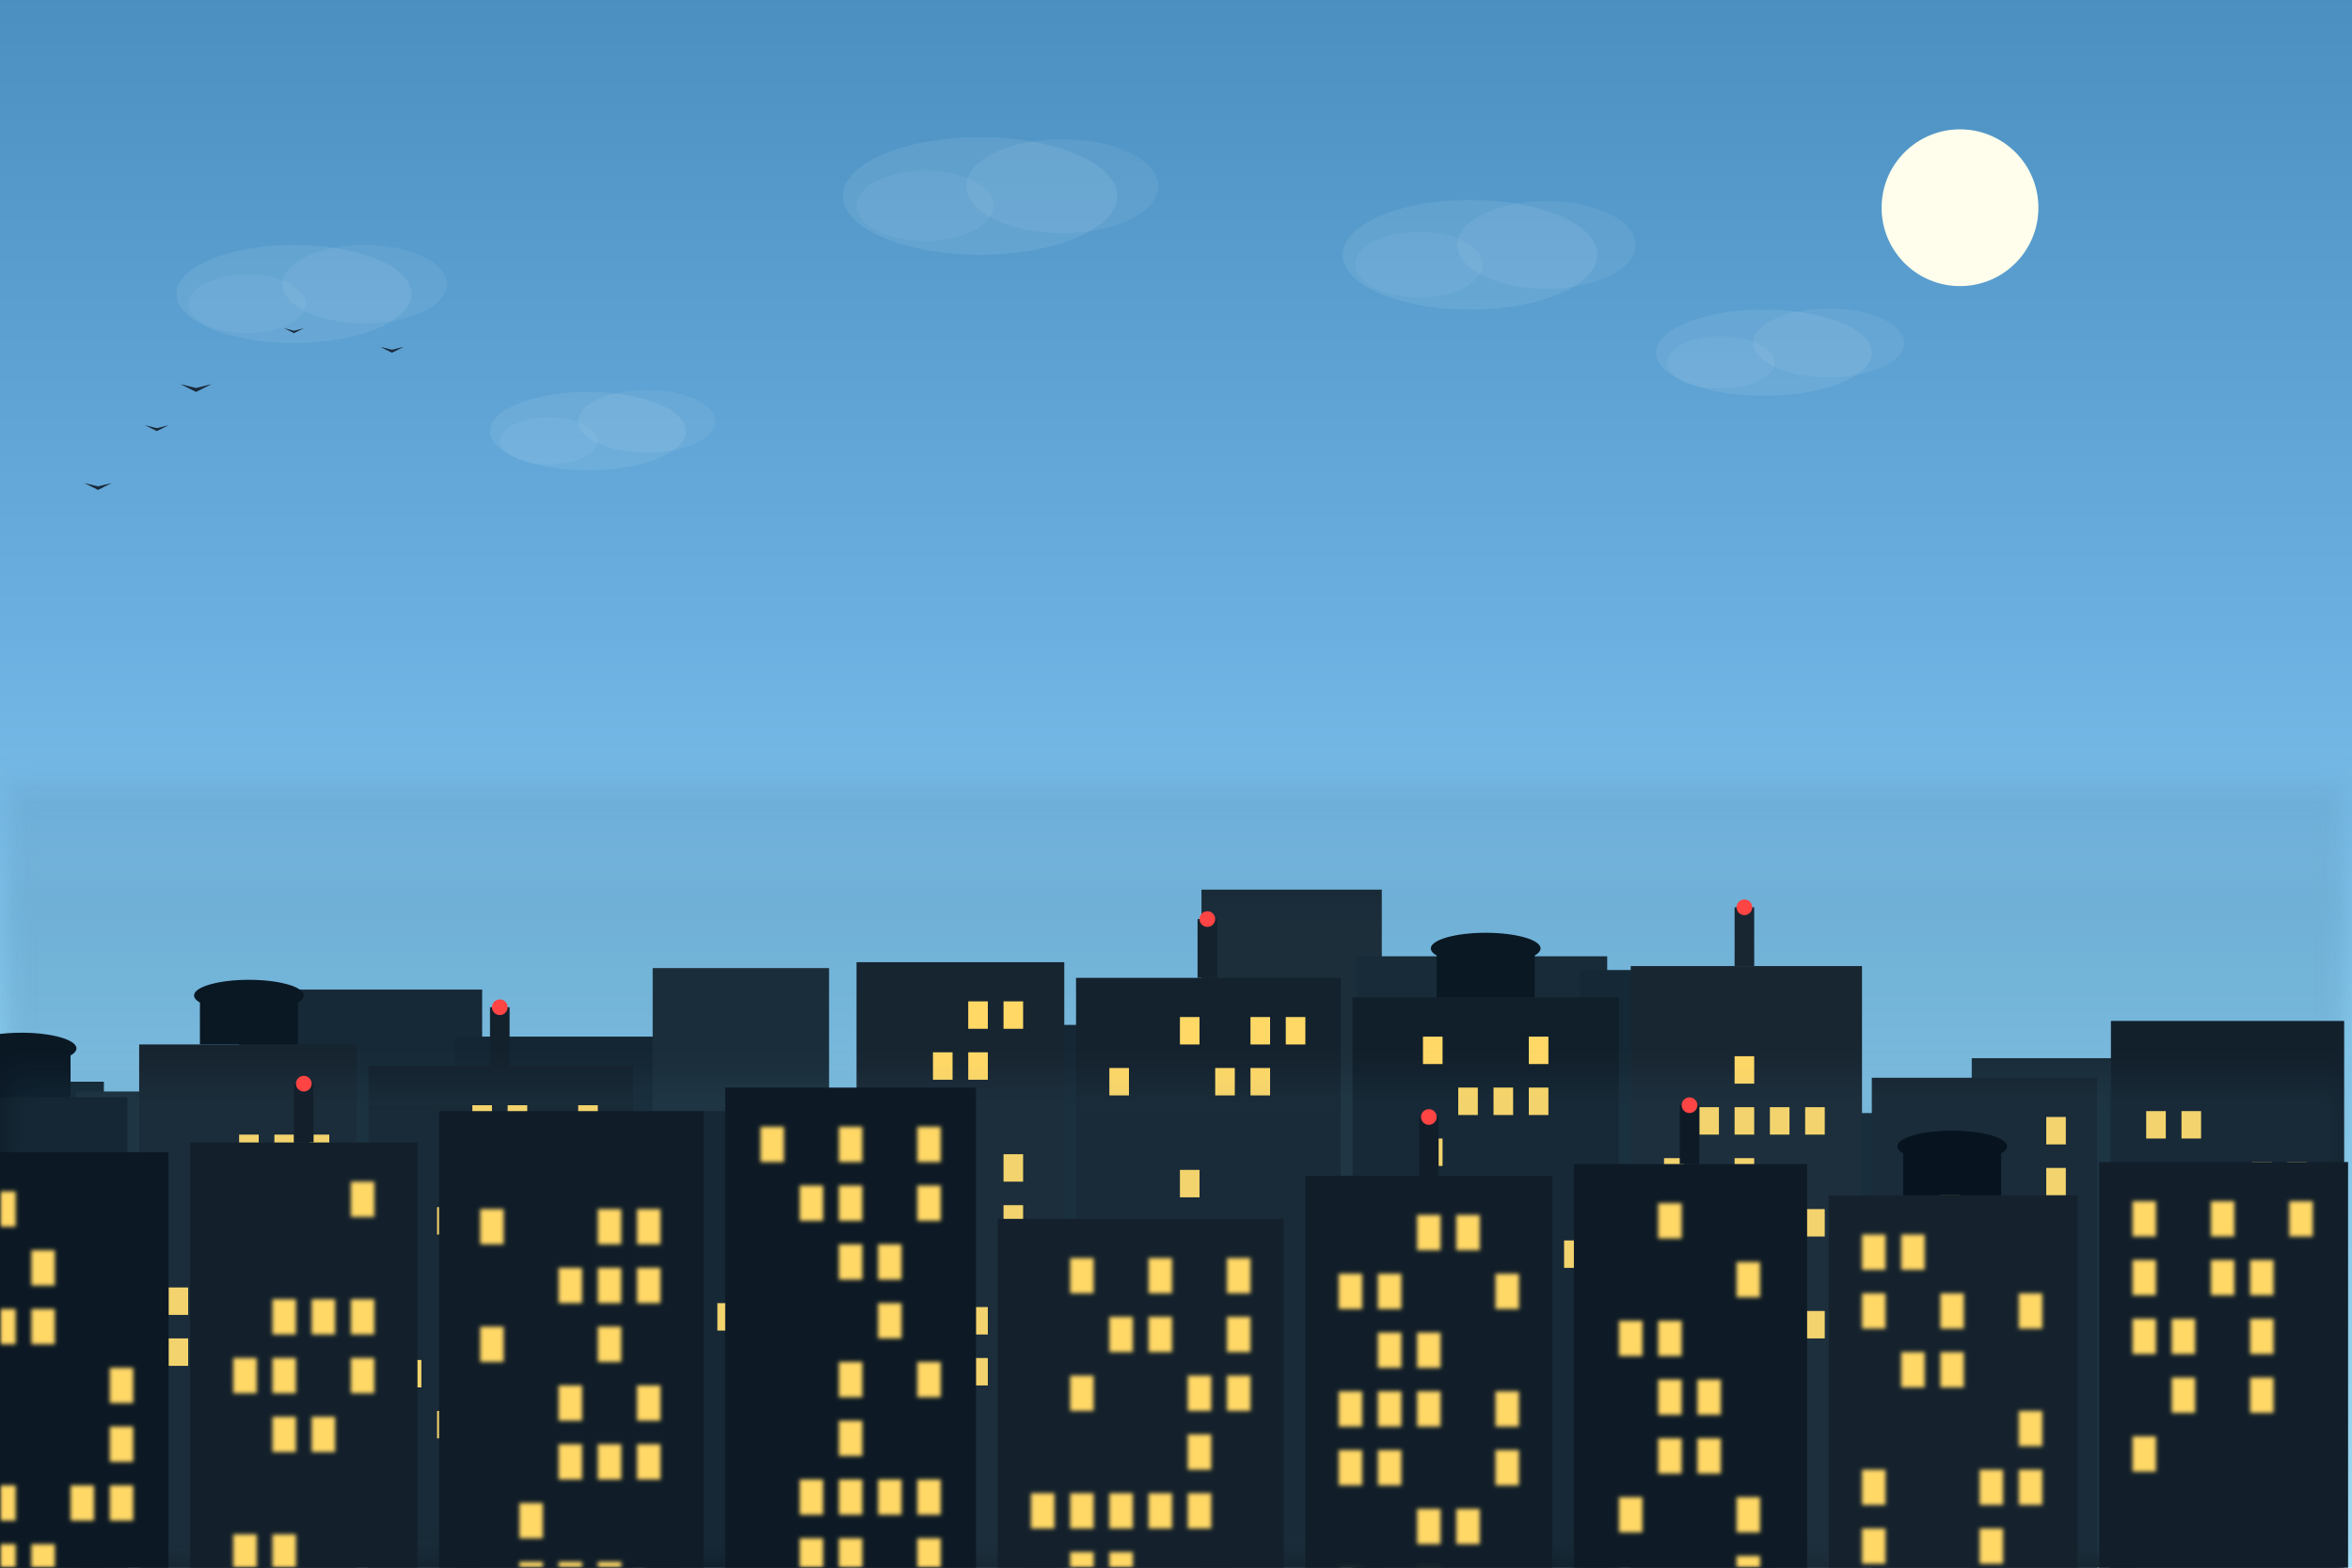
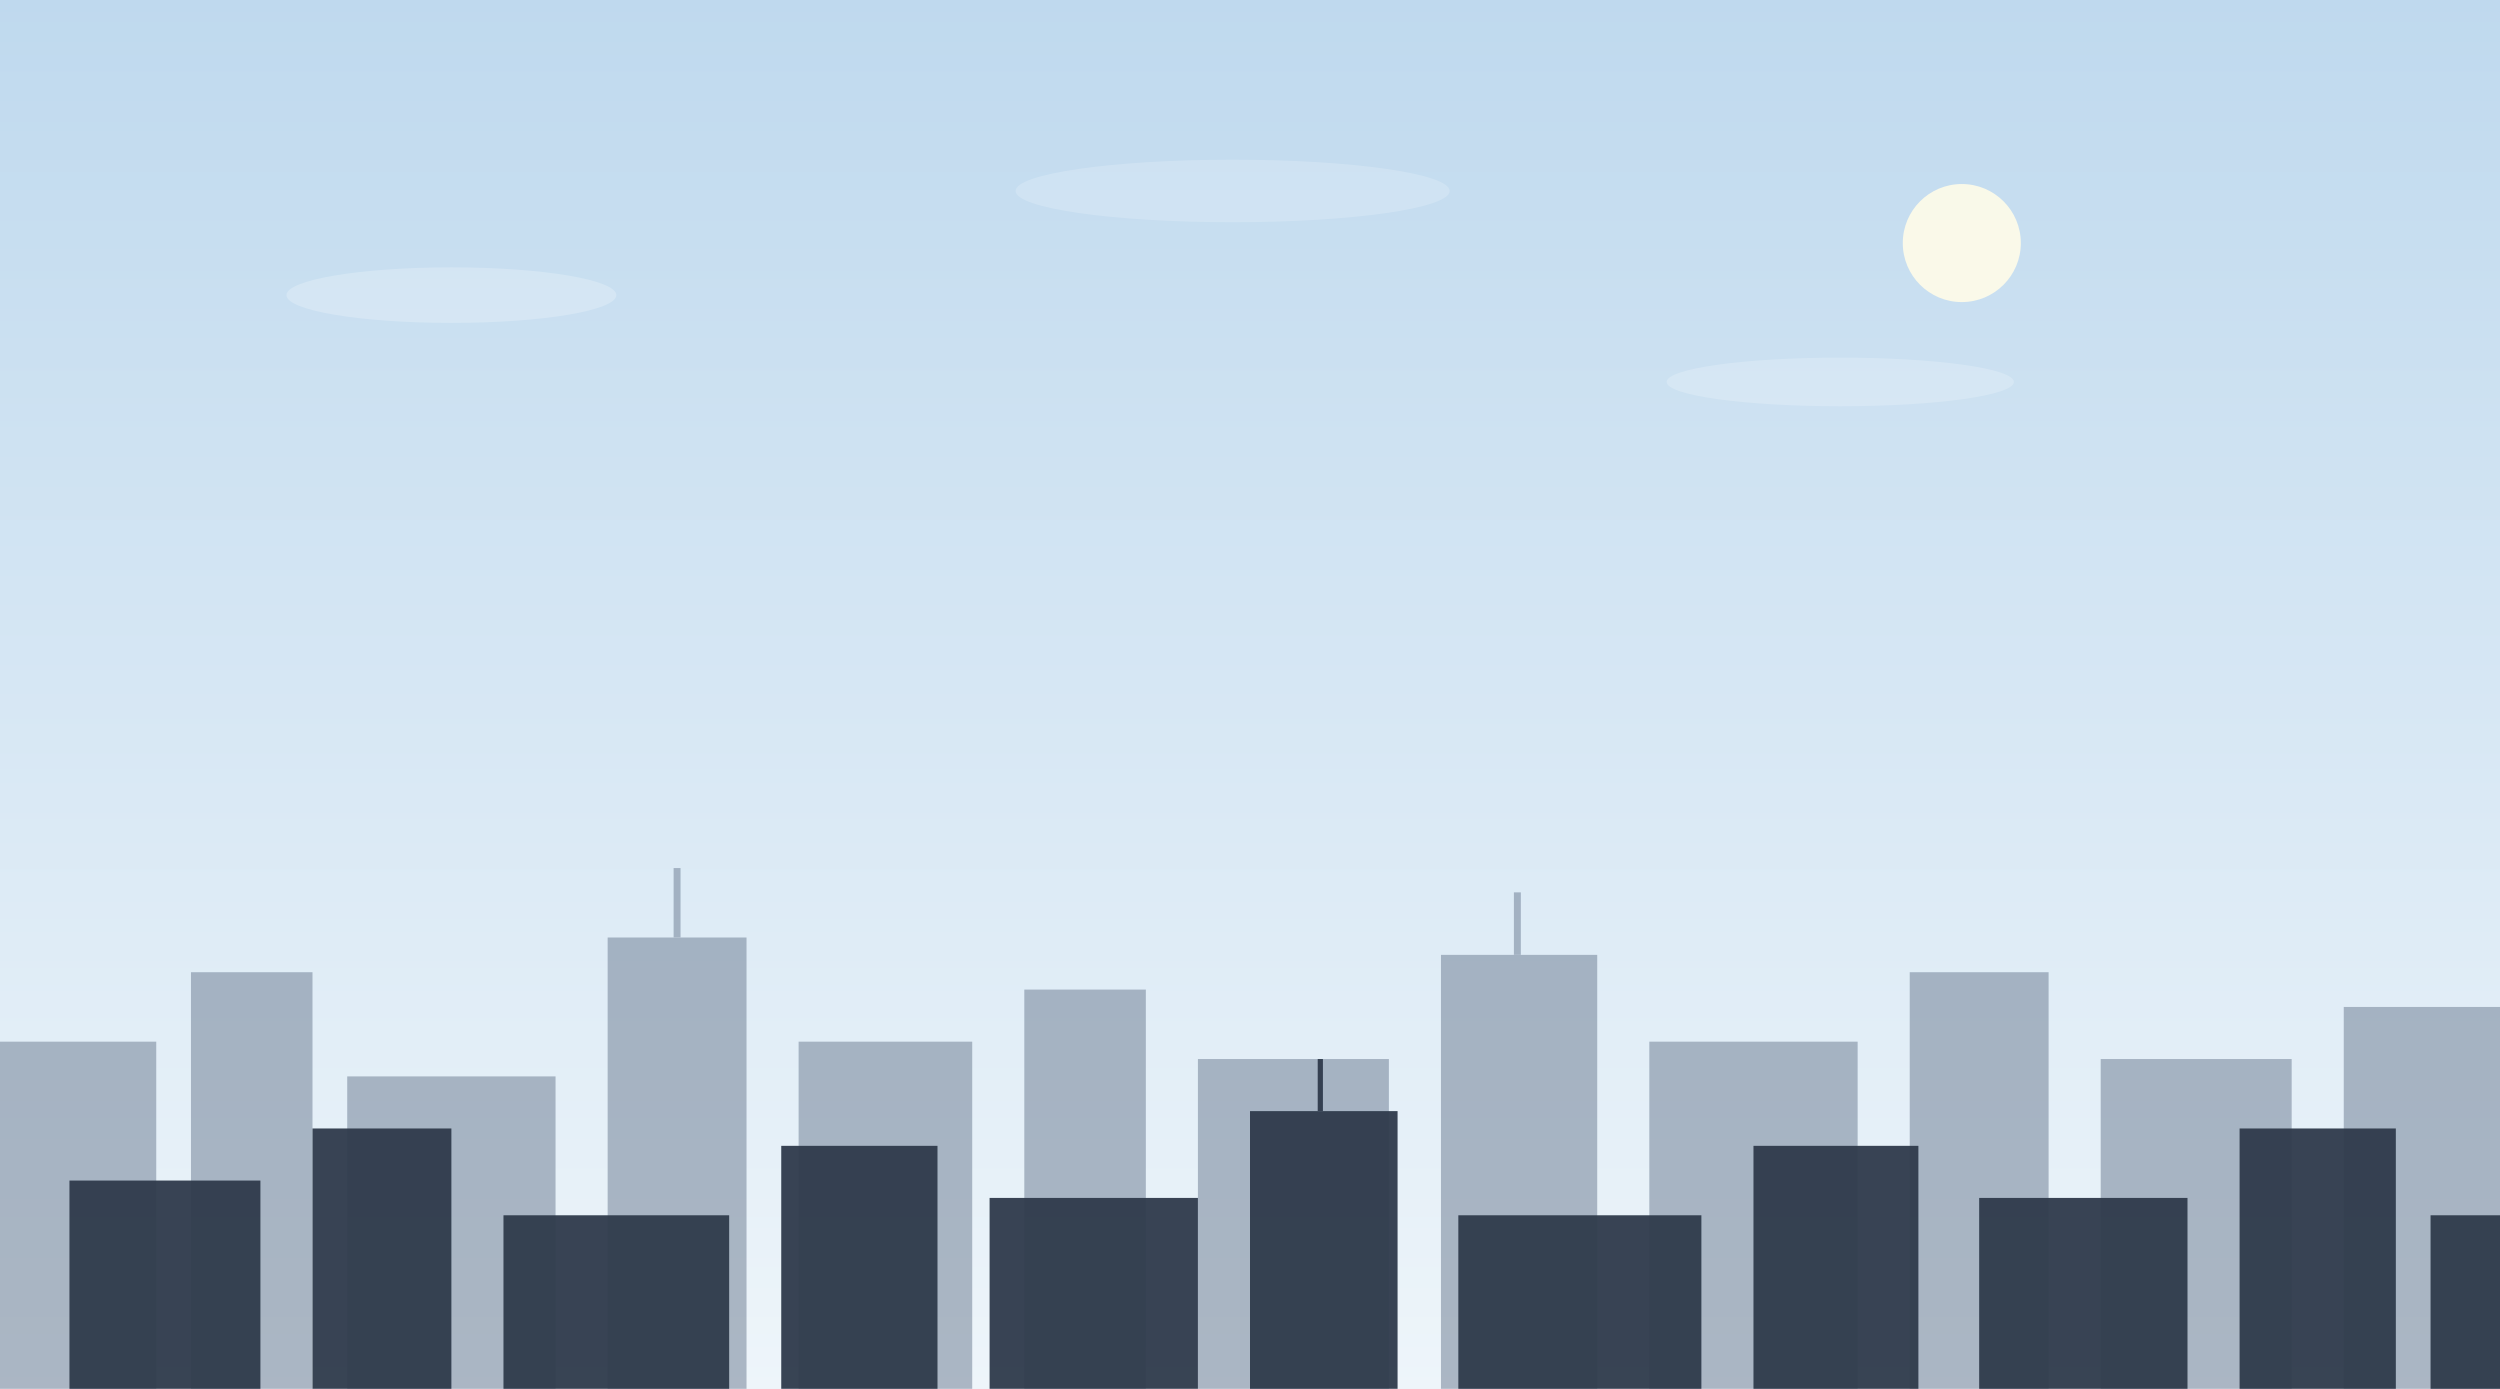
- <svg xmlns="http://www.w3.org/2000/svg" viewBox="0 0 1200 800" preserveAspectRatio="xMidYMid slice">
+ <svg xmlns="http://www.w3.org/2000/svg" viewBox="0 0 1440 800" preserveAspectRatio="xMidYMax slice">
  <defs>
-     <linearGradient id="skyGradient" x1="0%" y1="0%" x2="0%" y2="100%">
-       <stop offset="0%" class="sky-top" style="stop-color:rgb(74, 143, 192)" />
-       <stop offset="40%" class="sky-mid1" style="stop-color:rgb(106, 175, 224)" />
-       <stop offset="70%" class="sky-mid2" style="stop-color:rgb(139, 205, 240)" />
-       <stop offset="100%" class="sky-bottom" style="stop-color:rgb(172, 231, 253)" />
+     <linearGradient id="skyGradient" x1="0" y1="0" x2="0" y2="1">
+       <stop offset="0" stop-color="#bfd9ee" />
+       <stop offset="1" stop-color="#eef5fa" />
    </linearGradient>
-     <linearGradient id="skyGradientMorning" x1="0%" y1="0%" x2="0%" y2="100%">
-       <stop offset="0%" style="stop-color:#ff7e5f" />
-       <stop offset="40%" style="stop-color:#feb47b" />
-       <stop offset="70%" style="stop-color:#ffd89b" />
-       <stop offset="100%" style="stop-color:#ffe5b4" />
+     <linearGradient id="skyGradientMorning" x1="0" y1="0" x2="0" y2="1">
+       <stop offset="0" stop-color="#f6cfa5" />
+       <stop offset="1" stop-color="#fdf0e0" />
    </linearGradient>
-     <linearGradient id="skyGradientEvening" x1="0%" y1="0%" x2="0%" y2="100%">
-       <stop offset="0%" style="stop-color:#614385" />
-       <stop offset="40%" style="stop-color:#516395" />
-       <stop offset="70%" style="stop-color:#7a8bb5" />
-       <stop offset="100%" style="stop-color:#a8b5d5" />
+     <linearGradient id="skyGradientEvening" x1="0" y1="0" x2="0" y2="1">
+       <stop offset="0" stop-color="#b9a3c9" />
+       <stop offset="1" stop-color="#f0d8c5" />
    </linearGradient>
-     <linearGradient id="skyGradientNight" x1="0%" y1="0%" x2="0%" y2="100%">
-       <stop offset="0%" style="stop-color:#0a1628" />
-       <stop offset="40%" style="stop-color:#141e30" />
-       <stop offset="70%" style="stop-color:#1e3048" />
-       <stop offset="100%" style="stop-color:#243b55" />
+     <linearGradient id="skyGradientNight" x1="0" y1="0" x2="0" y2="1">
+       <stop offset="0" stop-color="#0e1726" />
+       <stop offset="1" stop-color="#243450" />
    </linearGradient>
-     <filter id="haze-blur" x="-50%" y="-50%" width="200%" height="200%">
-       <feGaussianBlur in="SourceGraphic" stdDeviation="8" />
-     </filter>
-     <filter id="window-glow" x="-50%" y="-50%" width="200%" height="200%">
-       <feGaussianBlur in="SourceGraphic" stdDeviation="1" />
-     </filter>
-     <style>
-             @keyframes cloud-drift-1 {
-                 0% { transform: translateX(-200px); }
-                 100% { transform: translateX(1400px); }
-             }
- 
-             .cloud {
-                 animation: cloud-drift-1 120s linear infinite;
-                 will-change: transform;
-             }
- 
-             .cloud-1 { animation-delay: 0s; }
-             .cloud-2 { animation-delay: -24s; }
-             .cloud-3 { animation-delay: -48s; }
-             .cloud-4 { animation-delay: -72s; }
-             .cloud-5 { animation-delay: -18s; }
- 
-             @keyframes bird-fly {
-                 0% { transform: translateX(-100px) translateY(0); }
-                 25% { transform: translateX(250px) translateY(-15px); }
-                 50% { transform: translateX(600px) translateY(5px); }
-                 75% { transform: translateX(950px) translateY(-10px); }
-                 100% { transform: translateX(1300px) translateY(0); }
-             }
- 
-             @keyframes bird-fly-alt {
-                 0% { transform: translateX(-150px) translateY(0); }
-                 20% { transform: translateX(150px) translateY(10px); }
-                 40% { transform: translateX(450px) translateY(-8px); }
-                 60% { transform: translateX(750px) translateY(12px); }
-                 80% { transform: translateX(1050px) translateY(-5px); }
-                 100% { transform: translateX(1350px) translateY(0); }
-             }
- 
-             .bird-1, .bird-2, .bird-3, .bird-4, .bird-5 { will-change: transform; }
-             .bird-1 { animation: bird-fly 25s linear infinite; }
-             .bird-2 { animation: bird-fly-alt 30s linear infinite; animation-delay: -5s; }
-             .bird-3 { animation: bird-fly 22s linear infinite; animation-delay: -12s; }
-             .bird-4 { animation: bird-fly-alt 28s linear infinite; animation-delay: -18s; }
-             .bird-5 { animation: bird-fly 32s linear infinite; animation-delay: -8s; }
- 
-             .haze-back { opacity: 0.15; }
-             .haze-mid { opacity: 0.1; }
-             .haze-front { opacity: 0.08; }
- 
-             @keyframes antenna-blink {
-                 0%, 45%, 55%, 100% { opacity: 1; }
-                 50% { opacity: 0.3; }
-             }
- 
-             .antenna-light { animation: antenna-blink 2s ease-in-out infinite; }
- 
-             @keyframes star-twinkle {
-                 0%, 100% { opacity: 0.6; }
-                 50% { opacity: 0.3; }
-             }
- 
-             .stars circle { animation: star-twinkle 8s ease-in-out infinite; }
-         </style>
  </defs>
-   <rect id="sky-bg" x="0" y="0" width="1200" height="800" fill="url(#skyGradient)" />
-   <g class="stars" style="opacity:0">
-     <circle cx="100" cy="50" r="1" fill="#fff" opacity="0.6" />
-     <circle cx="250" cy="80" r="0.8" fill="#fff" opacity="0.5" />
-     <circle cx="400" cy="30" r="1.2" fill="#fff" opacity="0.7" />
-     <circle cx="550" cy="100" r="0.6" fill="#fff" opacity="0.4" />
-     <circle cx="700" cy="45" r="1" fill="#fff" opacity="0.6" />
-     <circle cx="850" cy="70" r="0.9" fill="#fff" opacity="0.5" />
-     <circle cx="1000" cy="35" r="1.1" fill="#fff" opacity="0.6" />
-     <circle cx="1100" cy="90" r="0.7" fill="#fff" opacity="0.4" />
-     <circle cx="150" cy="120" r="0.8" fill="#fff" opacity="0.5" />
-     <circle cx="950" cy="110" r="1" fill="#fff" opacity="0.6" />
+   <rect id="sky-bg" width="1440" height="800" fill="url(#skyGradient)" />
+   <circle id="sun-moon" cx="1130" cy="140" r="34" fill="#fffce8" opacity="0.9" />
+   <g class="stars" opacity="0" fill="#ffffff">
+     <circle cx="120" cy="90" r="1.5" />
+     <circle cx="310" cy="150" r="1.2" />
+     <circle cx="520" cy="70" r="1.6" />
+     <circle cx="700" cy="180" r="1.1" />
+     <circle cx="880" cy="100" r="1.4" />
+     <circle cx="1010" cy="220" r="1.2" />
+     <circle cx="1250" cy="80" r="1.5" />
+     <circle cx="1380" cy="190" r="1.2" />
+     <circle cx="420" cy="240" r="1.3" />
+     <circle cx="1180" cy="300" r="1.1" />
  </g>
-   <circle id="sun-moon" cx="1000" cy="106" r="40" fill="rgb(255, 254, 236)" opacity="0.998" />
-   <rect x="0" y="400" width="1200" height="400" fill="#3a6a8a" opacity="0.15" filter="url(#haze-blur)" class="haze haze-back" />
-   <g class="clouds">
-     <g class="cloud cloud-1">
-       <ellipse cx="150" cy="150" rx="60" ry="25" fill="#fff" opacity="0.08" />
-       <ellipse cx="186" cy="145" rx="42" ry="20" fill="#fff" opacity="0.06" />
-       <ellipse cx="126" cy="155" rx="30" ry="15" fill="#fff" opacity="0.05" />
-     </g>
-     <g class="cloud cloud-2">
-       <ellipse cx="500" cy="100" rx="70" ry="30" fill="#fff" opacity="0.08" />
-       <ellipse cx="542" cy="95" rx="49" ry="24" fill="#fff" opacity="0.06" />
-       <ellipse cx="472" cy="105" rx="35" ry="18" fill="#fff" opacity="0.05" />
-     </g>
-     <g class="cloud cloud-3">
-       <ellipse cx="900" cy="180" rx="55" ry="22" fill="#fff" opacity="0.08" />
-       <ellipse cx="933" cy="175" rx="38.5" ry="17.6" fill="#fff" opacity="0.06" />
-       <ellipse cx="878" cy="185" rx="27.5" ry="13.2" fill="#fff" opacity="0.05" />
-     </g>
-     <g class="cloud cloud-4">
-       <ellipse cx="300" cy="220" rx="50" ry="20" fill="#fff" opacity="0.08" />
-       <ellipse cx="330" cy="215" rx="35" ry="16" fill="#fff" opacity="0.06" />
-       <ellipse cx="280" cy="225" rx="25" ry="12" fill="#fff" opacity="0.05" />
-     </g>
-     <g class="cloud cloud-5">
-       <ellipse cx="750" cy="130" rx="65" ry="28" fill="#fff" opacity="0.08" />
-       <ellipse cx="789" cy="125" rx="45.5" ry="22.4" fill="#fff" opacity="0.06" />
-       <ellipse cx="724" cy="135" rx="32.5" ry="16.8" fill="#fff" opacity="0.05" />
-     </g>
+   <g class="clouds" fill="#ffffff">
+     <ellipse cx="260" cy="170" rx="95" ry="16" opacity="0.22" />
+     <ellipse cx="710" cy="110" rx="125" ry="18" opacity="0.18" />
+     <ellipse cx="1060" cy="220" rx="100" ry="14" opacity="0.2" />
  </g>
-   <g class="birds">
-     <g class="bird bird-1">
-       <path d="M0,0 L-8,-4 L0,-2 L8,-4 Z" fill="#1a2a3a" transform="translate(100, 200)" />
-     </g>
-     <g class="bird bird-2">
-       <path d="M0,0 L-6,-3 L0,-1.5 L6,-3 Z" fill="#1a2a3a" transform="translate(200, 180)" />
-     </g>
-     <g class="bird bird-3">
-       <path d="M0,0 L-7,-3.5 L0,-1.8 L7,-3.5 Z" fill="#1a2a3a" transform="translate(50, 250)" />
-     </g>
-     <g class="bird bird-4">
-       <path d="M0,0 L-5,-2.5 L0,-1.2 L5,-2.5 Z" fill="#1a2a3a" transform="translate(150, 170)" />
-     </g>
-     <g class="bird bird-5">
-       <path d="M0,0 L-6,-3 L0,-1.5 L6,-3 Z" fill="#1a2a3a" transform="translate(80, 220)" />
-     </g>
+   <g fill="#67788e" opacity="0.5">
+     <rect x="0" y="600" width="90" height="200" />
+     <rect x="110" y="560" width="70" height="240" />
+     <rect x="200" y="620" width="120" height="180" />
+     <rect x="350" y="540" width="80" height="260" />
+     <rect x="388" y="500" width="4" height="40" />
+     <rect x="460" y="600" width="100" height="200" />
+     <rect x="590" y="570" width="70" height="230" />
+     <rect x="690" y="610" width="110" height="190" />
+     <rect x="830" y="550" width="90" height="250" />
+     <rect x="872" y="514" width="4" height="36" />
+     <rect x="950" y="600" width="120" height="200" />
+     <rect x="1100" y="560" width="80" height="240" />
+     <rect x="1210" y="610" width="110" height="190" />
+     <rect x="1350" y="580" width="90" height="220" />
  </g>
-   <g class="buildings-back">
-     <rect x="-47" y="552" width="100" height="298" fill="rgb(13, 26, 37)" />
-     <rect x="39" y="557" width="96" height="293" fill="rgb(20, 33, 44)" />
-     <rect x="122" y="505" width="124" height="345" fill="rgb(17, 30, 41)" />
-     <rect x="232" y="529" width="115" height="321" fill="rgb(14, 27, 38)" />
-     <rect x="333" y="494" width="90" height="356" fill="rgb(21, 34, 45)" />
-     <rect x="410" y="557" width="127" height="293" fill="rgb(18, 31, 42)" />
-     <rect x="523" y="523" width="104" height="327" fill="rgb(15, 28, 39)" />
-     <rect x="613" y="454" width="92" height="396" fill="rgb(22, 35, 46)" />
-     <rect x="692" y="488" width="128" height="362" fill="rgb(19, 32, 43)" />
-     <rect x="806" y="495" width="100" height="355" fill="rgb(16, 29, 40)" />
-     <rect x="892" y="568" width="127" height="282" fill="rgb(13, 26, 37)" />
-     <rect x="1006" y="540" width="84" height="310" fill="rgb(20, 33, 44)" />
-     <rect x="1076" y="557" width="117" height="293" fill="rgb(17, 30, 41)" />
-   </g>
-   <rect x="0" y="450" width="1200" height="350" fill="#4a8aaa" opacity="0.1" filter="url(#haze-blur)" class="haze haze-mid" />
-   <g class="buildings-middle">
-     <g>
-       <rect x="-44" y="560" width="109" height="290" fill="rgb(15, 29, 41)" />
-       <rect x="-14" y="535" width="50" height="25" fill="rgb(10, 24, 36)" />
-       <ellipse cx="11" cy="535" rx="28" ry="8" fill="rgb(10, 24, 36)" />
-       <rect x="15" y="606" width="10" height="14" fill="#ffd866" class="window-lit" />
-       <rect x="-3" y="606" width="10" height="14" fill="#ffd866" class="window-lit" />
-       <rect x="-3" y="632" width="10" height="14" fill="#ffd866" class="window-lit" />
-       <rect x="15" y="684" width="10" height="14" fill="#ffd866" class="window-lit" />
-       <rect x="-21" y="632" width="10" height="14" fill="#ffd866" class="window-lit" />
-       <rect x="-3" y="658" width="10" height="14" fill="#ffd866" class="window-lit" />
-       <rect x="-3" y="762" width="10" height="14" fill="#ffd866" class="window-lit" />
-     </g>
-     <g>
-       <rect x="71" y="533" width="111" height="317" fill="rgb(22, 36, 48)" />
-       <rect x="102" y="508" width="50" height="25" fill="rgb(10, 24, 36)" />
-       <ellipse cx="127" cy="508" rx="28" ry="8" fill="rgb(10, 24, 36)" />
-       <rect x="104" y="605" width="10" height="14" fill="#ffd866" class="window-lit" />
-       <rect x="86" y="683" width="10" height="14" fill="#ffd866" class="window-lit" />
-       <rect x="158" y="579" width="10" height="14" fill="#ffd866" class="window-lit" />
-       <rect x="122" y="579" width="10" height="14" fill="#ffd866" class="window-lit" />
-       <rect x="158" y="631" width="10" height="14" fill="#ffd866" class="window-lit" />
-       <rect x="140" y="579" width="10" height="14" fill="#ffd866" class="window-lit" />
-       <rect x="140" y="631" width="10" height="14" fill="#ffd866" class="window-lit" />
-       <rect x="86" y="657" width="10" height="14" fill="#ffd866" class="window-lit" />
-       <rect x="104" y="709" width="10" height="14" fill="#ffd866" class="window-lit" />
-     </g>
-     <g>
-       <rect x="188" y="544" width="135" height="306" fill="rgb(19, 33, 45)" />
-       <rect x="250" y="514" width="10" height="30" fill="rgb(19, 33, 45)" />
-       <circle cx="255" cy="514" r="4" fill="#ff4444" class="antenna-light" />
-       <rect x="223" y="616" width="10" height="14" fill="#ffd866" class="window-lit" />
-       <rect x="295" y="616" width="10" height="14" fill="#ffd866" class="window-lit" />
-       <rect x="295" y="564" width="10" height="14" fill="#ffd866" class="window-lit" />
-       <rect x="277" y="616" width="10" height="14" fill="#ffd866" class="window-lit" />
-       <rect x="223" y="720" width="10" height="14" fill="#ffd866" class="window-lit" />
-       <rect x="259" y="564" width="10" height="14" fill="#ffd866" class="window-lit" />
-       <rect x="241" y="564" width="10" height="14" fill="#ffd866" class="window-lit" />
-       <rect x="295" y="668" width="10" height="14" fill="#ffd866" class="window-lit" />
-       <rect x="277" y="746" width="10" height="14" fill="#ffd866" class="window-lit" />
-       <rect x="241" y="668" width="10" height="14" fill="#ffd866" class="window-lit" />
-       <rect x="259" y="746" width="10" height="14" fill="#ffd866" class="window-lit" />
-       <rect x="205" y="694" width="10" height="14" fill="#ffd866" class="window-lit" />
-       <rect x="241" y="616" width="10" height="14" fill="#ffd866" class="window-lit" />
-       <rect x="295" y="720" width="10" height="14" fill="#ffd866" class="window-lit" />
-     </g>
-     <g>
-       <rect x="329" y="567" width="102" height="283" fill="rgb(16, 30, 42)" />
-       <rect x="348" y="743" width="10" height="14" fill="#ffd866" class="window-lit" />
-       <rect x="384" y="613" width="10" height="14" fill="#ffd866" class="window-lit" />
-       <rect x="348" y="691" width="10" height="14" fill="#ffd866" class="window-lit" />
-       <rect x="348" y="613" width="10" height="14" fill="#ffd866" class="window-lit" />
-       <rect x="384" y="639" width="10" height="14" fill="#ffd866" class="window-lit" />
-       <rect x="366" y="665" width="10" height="14" fill="#ffd866" class="window-lit" />
-       <rect x="384" y="717" width="10" height="14" fill="#ffd866" class="window-lit" />
-       <rect x="348" y="587" width="10" height="14" fill="#ffd866" class="window-lit" />
-     </g>
-     <g>
-       <rect x="437" y="491" width="106" height="359" fill="rgb(23, 37, 49)" />
-       <rect x="512" y="615" width="10" height="14" fill="#ffd866" class="window-lit" />
-       <rect x="494" y="511" width="10" height="14" fill="#ffd866" class="window-lit" />
-       <rect x="512" y="589" width="10" height="14" fill="#ffd866" class="window-lit" />
-       <rect x="476" y="615" width="10" height="14" fill="#ffd866" class="window-lit" />
-       <rect x="458" y="693" width="10" height="14" fill="#ffd866" class="window-lit" />
-       <rect x="512" y="511" width="10" height="14" fill="#ffd866" class="window-lit" />
-       <rect x="494" y="693" width="10" height="14" fill="#ffd866" class="window-lit" />
-       <rect x="476" y="537" width="10" height="14" fill="#ffd866" class="window-lit" />
-       <rect x="512" y="667" width="10" height="14" fill="#ffd866" class="window-lit" />
-       <rect x="494" y="667" width="10" height="14" fill="#ffd866" class="window-lit" />
-       <rect x="458" y="563" width="10" height="14" fill="#ffd866" class="window-lit" />
-       <rect x="494" y="537" width="10" height="14" fill="#ffd866" class="window-lit" />
-       <rect x="476" y="667" width="10" height="14" fill="#ffd866" class="window-lit" />
-     </g>
-     <g>
-       <rect x="549" y="499" width="135" height="351" fill="rgb(20, 34, 46)" />
-       <rect x="611" y="469" width="10" height="30" fill="rgb(20, 34, 46)" />
-       <circle cx="616" cy="469" r="4" fill="#ff4444" class="antenna-light" />
-       <rect x="566" y="545" width="10" height="14" fill="#ffd866" class="window-lit" />
-       <rect x="638" y="649" width="10" height="14" fill="#ffd866" class="window-lit" />
-       <rect x="656" y="519" width="10" height="14" fill="#ffd866" class="window-lit" />
-       <rect x="620" y="545" width="10" height="14" fill="#ffd866" class="window-lit" />
-       <rect x="602" y="649" width="10" height="14" fill="#ffd866" class="window-lit" />
-       <rect x="602" y="597" width="10" height="14" fill="#ffd866" class="window-lit" />
-       <rect x="638" y="545" width="10" height="14" fill="#ffd866" class="window-lit" />
-       <rect x="566" y="649" width="10" height="14" fill="#ffd866" class="window-lit" />
-       <rect x="638" y="519" width="10" height="14" fill="#ffd866" class="window-lit" />
-       <rect x="602" y="519" width="10" height="14" fill="#ffd866" class="window-lit" />
-       <rect x="620" y="675" width="10" height="14" fill="#ffd866" class="window-lit" />
-       <rect x="584" y="623" width="10" height="14" fill="#ffd866" class="window-lit" />
-     </g>
-     <g>
-       <rect x="690" y="509" width="136" height="341" fill="rgb(17, 31, 43)" />
-       <rect x="733" y="484" width="50" height="25" fill="rgb(10, 24, 36)" />
-       <ellipse cx="758" cy="484" rx="28" ry="8" fill="rgb(10, 24, 36)" />
-       <rect x="726" y="633" width="10" height="14" fill="#ffd866" class="window-lit" />
-       <rect x="780" y="529" width="10" height="14" fill="#ffd866" class="window-lit" />
-       <rect x="780" y="607" width="10" height="14" fill="#ffd866" class="window-lit" />
-       <rect x="762" y="659" width="10" height="14" fill="#ffd866" class="window-lit" />
-       <rect x="708" y="711" width="10" height="14" fill="#ffd866" class="window-lit" />
-       <rect x="780" y="555" width="10" height="14" fill="#ffd866" class="window-lit" />
-       <rect x="780" y="685" width="10" height="14" fill="#ffd866" class="window-lit" />
-       <rect x="726" y="685" width="10" height="14" fill="#ffd866" class="window-lit" />
-       <rect x="744" y="555" width="10" height="14" fill="#ffd866" class="window-lit" />
-       <rect x="798" y="633" width="10" height="14" fill="#ffd866" class="window-lit" />
-       <rect x="726" y="711" width="10" height="14" fill="#ffd866" class="window-lit" />
-       <rect x="762" y="633" width="10" height="14" fill="#ffd866" class="window-lit" />
-       <rect x="762" y="555" width="10" height="14" fill="#ffd866" class="window-lit" />
-       <rect x="726" y="529" width="10" height="14" fill="#ffd866" class="window-lit" />
-       <rect x="726" y="581" width="10" height="14" fill="#ffd866" class="window-lit" />
-     </g>
-     <g>
-       <rect x="832" y="493" width="118" height="357" fill="rgb(24, 38, 50)" />
-       <rect x="885" y="463" width="10" height="30" fill="rgb(24, 38, 50)" />
-       <circle cx="890" cy="463" r="4" fill="#ff4444" class="antenna-light" />
-       <rect x="921" y="669" width="10" height="14" fill="#ffd866" class="window-lit" />
-       <rect x="849" y="591" width="10" height="14" fill="#ffd866" class="window-lit" />
-       <rect x="849" y="695" width="10" height="14" fill="#ffd866" class="window-lit" />
-       <rect x="867" y="565" width="10" height="14" fill="#ffd866" class="window-lit" />
-       <rect x="921" y="617" width="10" height="14" fill="#ffd866" class="window-lit" />
-       <rect x="903" y="565" width="10" height="14" fill="#ffd866" class="window-lit" />
-       <rect x="885" y="591" width="10" height="14" fill="#ffd866" class="window-lit" />
-       <rect x="921" y="565" width="10" height="14" fill="#ffd866" class="window-lit" />
-       <rect x="885" y="539" width="10" height="14" fill="#ffd866" class="window-lit" />
-       <rect x="885" y="695" width="10" height="14" fill="#ffd866" class="window-lit" />
-       <rect x="885" y="565" width="10" height="14" fill="#ffd866" class="window-lit" />
-     </g>
-     <g>
-       <rect x="955" y="550" width="115" height="300" fill="rgb(21, 35, 47)" />
-       <rect x="972" y="648" width="10" height="14" fill="#ffd866" class="window-lit" />
-       <rect x="1008" y="700" width="10" height="14" fill="#ffd866" class="window-lit" />
-       <rect x="990" y="726" width="10" height="14" fill="#ffd866" class="window-lit" />
-       <rect x="1026" y="622" width="10" height="14" fill="#ffd866" class="window-lit" />
-       <rect x="990" y="596" width="10" height="14" fill="#ffd866" class="window-lit" />
-       <rect x="1044" y="570" width="10" height="14" fill="#ffd866" class="window-lit" />
-       <rect x="1026" y="674" width="10" height="14" fill="#ffd866" class="window-lit" />
-       <rect x="1044" y="596" width="10" height="14" fill="#ffd866" class="window-lit" />
-       <rect x="990" y="674" width="10" height="14" fill="#ffd866" class="window-lit" />
-     </g>
-     <g>
-       <rect x="1077" y="521" width="119" height="329" fill="rgb(18, 32, 44)" />
-       <rect x="1113" y="723" width="10" height="14" fill="#ffd866" class="window-lit" />
-       <rect x="1131" y="671" width="10" height="14" fill="#ffd866" class="window-lit" />
-       <rect x="1149" y="593" width="10" height="14" fill="#ffd866" class="window-lit" />
-       <rect x="1167" y="593" width="10" height="14" fill="#ffd866" class="window-lit" />
-       <rect x="1113" y="697" width="10" height="14" fill="#ffd866" class="window-lit" />
-       <rect x="1095" y="567" width="10" height="14" fill="#ffd866" class="window-lit" />
-       <rect x="1131" y="697" width="10" height="14" fill="#ffd866" class="window-lit" />
-       <rect x="1167" y="723" width="10" height="14" fill="#ffd866" class="window-lit" />
-       <rect x="1113" y="567" width="10" height="14" fill="#ffd866" class="window-lit" />
-     </g>
-   </g>
-   <rect x="0" y="550" width="1200" height="250" fill="#5a9aba" opacity="0.08" filter="url(#haze-blur)" class="haze haze-front" />
-   <g class="buildings-front">
-     <g>
-       <rect x="-42" y="588" width="128" height="262" fill="rgb(12, 25, 36)" />
-       <rect x="-4" y="608" width="12" height="18" fill="#ffd866" class="window-lit" filter="url(#window-glow)" />
-       <rect x="-24" y="608" width="12" height="18" fill="#ffd866" class="window-lit" filter="url(#window-glow)" />
-       <rect x="-4" y="758" width="12" height="18" fill="#ffd866" class="window-lit" filter="url(#window-glow)" />
-       <rect x="-24" y="668" width="12" height="18" fill="#ffd866" class="window-lit" filter="url(#window-glow)" />
-       <rect x="16" y="788" width="12" height="18" fill="#ffd866" class="window-lit" filter="url(#window-glow)" />
-       <rect x="16" y="668" width="12" height="18" fill="#ffd866" class="window-lit" filter="url(#window-glow)" />
-       <rect x="56" y="758" width="12" height="18" fill="#ffd866" class="window-lit" filter="url(#window-glow)" />
-       <rect x="56" y="728" width="12" height="18" fill="#ffd866" class="window-lit" filter="url(#window-glow)" />
-       <rect x="-24" y="698" width="12" height="18" fill="#ffd866" class="window-lit" filter="url(#window-glow)" />
-       <rect x="56" y="698" width="12" height="18" fill="#ffd866" class="window-lit" filter="url(#window-glow)" />
-       <rect x="-24" y="788" width="12" height="18" fill="#ffd866" class="window-lit" filter="url(#window-glow)" />
-       <rect x="-4" y="788" width="12" height="18" fill="#ffd866" class="window-lit" filter="url(#window-glow)" />
-       <rect x="16" y="638" width="12" height="18" fill="#ffd866" class="window-lit" filter="url(#window-glow)" />
-       <rect x="36" y="758" width="12" height="18" fill="#ffd866" class="window-lit" filter="url(#window-glow)" />
-       <rect x="-4" y="668" width="12" height="18" fill="#ffd866" class="window-lit" filter="url(#window-glow)" />
-     </g>
-     <g>
-       <rect x="97" y="583" width="116" height="267" fill="rgb(19, 32, 43)" />
-       <rect x="150" y="553" width="10" height="30" fill="rgb(19, 32, 43)" />
-       <circle cx="155" cy="553" r="4" fill="#ff4444" class="antenna-light" />
-       <rect x="119" y="783" width="12" height="18" fill="#ffd866" class="window-lit" filter="url(#window-glow)" />
-       <rect x="139" y="783" width="12" height="18" fill="#ffd866" class="window-lit" filter="url(#window-glow)" />
-       <rect x="119" y="693" width="12" height="18" fill="#ffd866" class="window-lit" filter="url(#window-glow)" />
-       <rect x="139" y="663" width="12" height="18" fill="#ffd866" class="window-lit" filter="url(#window-glow)" />
-       <rect x="159" y="723" width="12" height="18" fill="#ffd866" class="window-lit" filter="url(#window-glow)" />
-       <rect x="179" y="603" width="12" height="18" fill="#ffd866" class="window-lit" filter="url(#window-glow)" />
-       <rect x="179" y="693" width="12" height="18" fill="#ffd866" class="window-lit" filter="url(#window-glow)" />
-       <rect x="179" y="663" width="12" height="18" fill="#ffd866" class="window-lit" filter="url(#window-glow)" />
-       <rect x="139" y="693" width="12" height="18" fill="#ffd866" class="window-lit" filter="url(#window-glow)" />
-       <rect x="159" y="663" width="12" height="18" fill="#ffd866" class="window-lit" filter="url(#window-glow)" />
-       <rect x="139" y="723" width="12" height="18" fill="#ffd866" class="window-lit" filter="url(#window-glow)" />
-     </g>
-     <g>
-       <rect x="224" y="567" width="135" height="283" fill="rgb(16, 29, 40)" />
-       <rect x="305" y="677" width="12" height="18" fill="#ffd866" class="window-lit" filter="url(#window-glow)" />
-       <rect x="325" y="737" width="12" height="18" fill="#ffd866" class="window-lit" filter="url(#window-glow)" />
-       <rect x="285" y="707" width="12" height="18" fill="#ffd866" class="window-lit" filter="url(#window-glow)" />
-       <rect x="325" y="617" width="12" height="18" fill="#ffd866" class="window-lit" filter="url(#window-glow)" />
-       <rect x="285" y="647" width="12" height="18" fill="#ffd866" class="window-lit" filter="url(#window-glow)" />
-       <rect x="305" y="647" width="12" height="18" fill="#ffd866" class="window-lit" filter="url(#window-glow)" />
-       <rect x="325" y="647" width="12" height="18" fill="#ffd866" class="window-lit" filter="url(#window-glow)" />
-       <rect x="245" y="677" width="12" height="18" fill="#ffd866" class="window-lit" filter="url(#window-glow)" />
-       <rect x="305" y="797" width="12" height="18" fill="#ffd866" class="window-lit" filter="url(#window-glow)" />
-       <rect x="265" y="767" width="12" height="18" fill="#ffd866" class="window-lit" filter="url(#window-glow)" />
-       <rect x="285" y="797" width="12" height="18" fill="#ffd866" class="window-lit" filter="url(#window-glow)" />
-       <rect x="305" y="617" width="12" height="18" fill="#ffd866" class="window-lit" filter="url(#window-glow)" />
-       <rect x="325" y="707" width="12" height="18" fill="#ffd866" class="window-lit" filter="url(#window-glow)" />
-       <rect x="245" y="617" width="12" height="18" fill="#ffd866" class="window-lit" filter="url(#window-glow)" />
-       <rect x="305" y="737" width="12" height="18" fill="#ffd866" class="window-lit" filter="url(#window-glow)" />
-       <rect x="265" y="797" width="12" height="18" fill="#ffd866" class="window-lit" filter="url(#window-glow)" />
-       <rect x="285" y="737" width="12" height="18" fill="#ffd866" class="window-lit" filter="url(#window-glow)" />
-     </g>
-     <g>
-       <rect x="370" y="555" width="128" height="295" fill="rgb(13, 26, 37)" />
-       <rect x="428" y="725" width="12" height="18" fill="#ffd866" class="window-lit" filter="url(#window-glow)" />
-       <rect x="408" y="605" width="12" height="18" fill="#ffd866" class="window-lit" filter="url(#window-glow)" />
-       <rect x="408" y="755" width="12" height="18" fill="#ffd866" class="window-lit" filter="url(#window-glow)" />
-       <rect x="408" y="785" width="12" height="18" fill="#ffd866" class="window-lit" filter="url(#window-glow)" />
-       <rect x="428" y="755" width="12" height="18" fill="#ffd866" class="window-lit" filter="url(#window-glow)" />
-       <rect x="428" y="605" width="12" height="18" fill="#ffd866" class="window-lit" filter="url(#window-glow)" />
-       <rect x="468" y="695" width="12" height="18" fill="#ffd866" class="window-lit" filter="url(#window-glow)" />
-       <rect x="448" y="755" width="12" height="18" fill="#ffd866" class="window-lit" filter="url(#window-glow)" />
-       <rect x="468" y="605" width="12" height="18" fill="#ffd866" class="window-lit" filter="url(#window-glow)" />
-       <rect x="428" y="635" width="12" height="18" fill="#ffd866" class="window-lit" filter="url(#window-glow)" />
-       <rect x="448" y="635" width="12" height="18" fill="#ffd866" class="window-lit" filter="url(#window-glow)" />
-       <rect x="428" y="575" width="12" height="18" fill="#ffd866" class="window-lit" filter="url(#window-glow)" />
-       <rect x="468" y="755" width="12" height="18" fill="#ffd866" class="window-lit" filter="url(#window-glow)" />
-       <rect x="428" y="785" width="12" height="18" fill="#ffd866" class="window-lit" filter="url(#window-glow)" />
-       <rect x="468" y="575" width="12" height="18" fill="#ffd866" class="window-lit" filter="url(#window-glow)" />
-       <rect x="448" y="665" width="12" height="18" fill="#ffd866" class="window-lit" filter="url(#window-glow)" />
-       <rect x="388" y="575" width="12" height="18" fill="#ffd866" class="window-lit" filter="url(#window-glow)" />
-       <rect x="468" y="785" width="12" height="18" fill="#ffd866" class="window-lit" filter="url(#window-glow)" />
-       <rect x="428" y="695" width="12" height="18" fill="#ffd866" class="window-lit" filter="url(#window-glow)" />
-     </g>
-     <g>
-       <rect x="509" y="622" width="146" height="228" fill="rgb(20, 33, 44)" />
-       <rect x="626" y="642" width="12" height="18" fill="#ffd866" class="window-lit" filter="url(#window-glow)" />
-       <rect x="546" y="762" width="12" height="18" fill="#ffd866" class="window-lit" filter="url(#window-glow)" />
-       <rect x="546" y="702" width="12" height="18" fill="#ffd866" class="window-lit" filter="url(#window-glow)" />
-       <rect x="566" y="762" width="12" height="18" fill="#ffd866" class="window-lit" filter="url(#window-glow)" />
-       <rect x="586" y="762" width="12" height="18" fill="#ffd866" class="window-lit" filter="url(#window-glow)" />
-       <rect x="546" y="642" width="12" height="18" fill="#ffd866" class="window-lit" filter="url(#window-glow)" />
-       <rect x="566" y="672" width="12" height="18" fill="#ffd866" class="window-lit" filter="url(#window-glow)" />
-       <rect x="626" y="672" width="12" height="18" fill="#ffd866" class="window-lit" filter="url(#window-glow)" />
-       <rect x="606" y="732" width="12" height="18" fill="#ffd866" class="window-lit" filter="url(#window-glow)" />
-       <rect x="546" y="792" width="12" height="18" fill="#ffd866" class="window-lit" filter="url(#window-glow)" />
-       <rect x="526" y="762" width="12" height="18" fill="#ffd866" class="window-lit" filter="url(#window-glow)" />
-       <rect x="606" y="762" width="12" height="18" fill="#ffd866" class="window-lit" filter="url(#window-glow)" />
-       <rect x="586" y="672" width="12" height="18" fill="#ffd866" class="window-lit" filter="url(#window-glow)" />
-       <rect x="566" y="792" width="12" height="18" fill="#ffd866" class="window-lit" filter="url(#window-glow)" />
-       <rect x="626" y="702" width="12" height="18" fill="#ffd866" class="window-lit" filter="url(#window-glow)" />
-       <rect x="586" y="642" width="12" height="18" fill="#ffd866" class="window-lit" filter="url(#window-glow)" />
-       <rect x="606" y="702" width="12" height="18" fill="#ffd866" class="window-lit" filter="url(#window-glow)" />
-     </g>
-     <g>
-       <rect x="666" y="600" width="126" height="250" fill="rgb(17, 30, 41)" />
-       <rect x="724" y="570" width="10" height="30" fill="rgb(17, 30, 41)" />
-       <circle cx="729" cy="570" r="4" fill="#ff4444" class="antenna-light" />
-       <rect x="683" y="710" width="12" height="18" fill="#ffd866" class="window-lit" filter="url(#window-glow)" />
-       <rect x="723" y="680" width="12" height="18" fill="#ffd866" class="window-lit" filter="url(#window-glow)" />
-       <rect x="703" y="680" width="12" height="18" fill="#ffd866" class="window-lit" filter="url(#window-glow)" />
-       <rect x="703" y="710" width="12" height="18" fill="#ffd866" class="window-lit" filter="url(#window-glow)" />
-       <rect x="723" y="800" width="12" height="18" fill="#ffd866" class="window-lit" filter="url(#window-glow)" />
-       <rect x="743" y="620" width="12" height="18" fill="#ffd866" class="window-lit" filter="url(#window-glow)" />
-       <rect x="683" y="800" width="12" height="18" fill="#ffd866" class="window-lit" filter="url(#window-glow)" />
-       <rect x="683" y="740" width="12" height="18" fill="#ffd866" class="window-lit" filter="url(#window-glow)" />
-       <rect x="763" y="650" width="12" height="18" fill="#ffd866" class="window-lit" filter="url(#window-glow)" />
-       <rect x="723" y="710" width="12" height="18" fill="#ffd866" class="window-lit" filter="url(#window-glow)" />
-       <rect x="763" y="710" width="12" height="18" fill="#ffd866" class="window-lit" filter="url(#window-glow)" />
-       <rect x="723" y="770" width="12" height="18" fill="#ffd866" class="window-lit" filter="url(#window-glow)" />
-       <rect x="743" y="770" width="12" height="18" fill="#ffd866" class="window-lit" filter="url(#window-glow)" />
-       <rect x="703" y="650" width="12" height="18" fill="#ffd866" class="window-lit" filter="url(#window-glow)" />
-       <rect x="703" y="740" width="12" height="18" fill="#ffd866" class="window-lit" filter="url(#window-glow)" />
-       <rect x="763" y="740" width="12" height="18" fill="#ffd866" class="window-lit" filter="url(#window-glow)" />
-       <rect x="683" y="650" width="12" height="18" fill="#ffd866" class="window-lit" filter="url(#window-glow)" />
-       <rect x="723" y="620" width="12" height="18" fill="#ffd866" class="window-lit" filter="url(#window-glow)" />
-     </g>
-     <g>
-       <rect x="803" y="594" width="119" height="256" fill="rgb(14, 27, 38)" />
-       <rect x="857" y="564" width="10" height="30" fill="rgb(14, 27, 38)" />
-       <circle cx="862" cy="564" r="4" fill="#ff4444" class="antenna-light" />
-       <rect x="846" y="674" width="12" height="18" fill="#ffd866" class="window-lit" filter="url(#window-glow)" />
-       <rect x="866" y="734" width="12" height="18" fill="#ffd866" class="window-lit" filter="url(#window-glow)" />
-       <rect x="886" y="644" width="12" height="18" fill="#ffd866" class="window-lit" filter="url(#window-glow)" />
-       <rect x="846" y="614" width="12" height="18" fill="#ffd866" class="window-lit" filter="url(#window-glow)" />
-       <rect x="866" y="704" width="12" height="18" fill="#ffd866" class="window-lit" filter="url(#window-glow)" />
-       <rect x="886" y="764" width="12" height="18" fill="#ffd866" class="window-lit" filter="url(#window-glow)" />
-       <rect x="826" y="764" width="12" height="18" fill="#ffd866" class="window-lit" filter="url(#window-glow)" />
-       <rect x="886" y="794" width="12" height="18" fill="#ffd866" class="window-lit" filter="url(#window-glow)" />
-       <rect x="826" y="674" width="12" height="18" fill="#ffd866" class="window-lit" filter="url(#window-glow)" />
-       <rect x="846" y="704" width="12" height="18" fill="#ffd866" class="window-lit" filter="url(#window-glow)" />
-       <rect x="846" y="734" width="12" height="18" fill="#ffd866" class="window-lit" filter="url(#window-glow)" />
-     </g>
-     <g>
-       <rect x="933" y="610" width="127" height="240" fill="rgb(21, 34, 45)" />
-       <rect x="971" y="585" width="50" height="25" fill="rgb(7, 20, 31)" />
-       <ellipse cx="996" cy="585" rx="28" ry="8" fill="rgb(7, 20, 31)" />
-       <rect x="1010" y="750" width="12" height="18" fill="#ffd866" class="window-lit" filter="url(#window-glow)" />
-       <rect x="950" y="660" width="12" height="18" fill="#ffd866" class="window-lit" filter="url(#window-glow)" />
-       <rect x="950" y="630" width="12" height="18" fill="#ffd866" class="window-lit" filter="url(#window-glow)" />
-       <rect x="950" y="750" width="12" height="18" fill="#ffd866" class="window-lit" filter="url(#window-glow)" />
-       <rect x="1030" y="720" width="12" height="18" fill="#ffd866" class="window-lit" filter="url(#window-glow)" />
-       <rect x="990" y="660" width="12" height="18" fill="#ffd866" class="window-lit" filter="url(#window-glow)" />
-       <rect x="1030" y="660" width="12" height="18" fill="#ffd866" class="window-lit" filter="url(#window-glow)" />
-       <rect x="970" y="690" width="12" height="18" fill="#ffd866" class="window-lit" filter="url(#window-glow)" />
-       <rect x="950" y="780" width="12" height="18" fill="#ffd866" class="window-lit" filter="url(#window-glow)" />
-       <rect x="970" y="630" width="12" height="18" fill="#ffd866" class="window-lit" filter="url(#window-glow)" />
-       <rect x="1010" y="780" width="12" height="18" fill="#ffd866" class="window-lit" filter="url(#window-glow)" />
-       <rect x="1030" y="750" width="12" height="18" fill="#ffd866" class="window-lit" filter="url(#window-glow)" />
-       <rect x="990" y="690" width="12" height="18" fill="#ffd866" class="window-lit" filter="url(#window-glow)" />
-     </g>
-     <g>
-       <rect x="1071" y="593" width="127" height="257" fill="rgb(18, 31, 42)" />
-       <rect x="1108" y="673" width="12" height="18" fill="#ffd866" class="window-lit" filter="url(#window-glow)" />
-       <rect x="1168" y="613" width="12" height="18" fill="#ffd866" class="window-lit" filter="url(#window-glow)" />
-       <rect x="1088" y="613" width="12" height="18" fill="#ffd866" class="window-lit" filter="url(#window-glow)" />
-       <rect x="1148" y="673" width="12" height="18" fill="#ffd866" class="window-lit" filter="url(#window-glow)" />
-       <rect x="1088" y="673" width="12" height="18" fill="#ffd866" class="window-lit" filter="url(#window-glow)" />
-       <rect x="1088" y="643" width="12" height="18" fill="#ffd866" class="window-lit" filter="url(#window-glow)" />
-       <rect x="1088" y="733" width="12" height="18" fill="#ffd866" class="window-lit" filter="url(#window-glow)" />
-       <rect x="1128" y="643" width="12" height="18" fill="#ffd866" class="window-lit" filter="url(#window-glow)" />
-       <rect x="1148" y="643" width="12" height="18" fill="#ffd866" class="window-lit" filter="url(#window-glow)" />
-       <rect x="1148" y="703" width="12" height="18" fill="#ffd866" class="window-lit" filter="url(#window-glow)" />
-       <rect x="1108" y="703" width="12" height="18" fill="#ffd866" class="window-lit" filter="url(#window-glow)" />
-       <rect x="1128" y="613" width="12" height="18" fill="#ffd866" class="window-lit" filter="url(#window-glow)" />
-     </g>
+   <g fill="#2f3b4c" opacity="0.95">
+     <rect x="40" y="680" width="110" height="120" />
+     <rect x="180" y="650" width="80" height="150" />
+     <rect x="290" y="700" width="130" height="100" />
+     <rect x="450" y="660" width="90" height="140" />
+     <rect x="570" y="690" width="120" height="110" />
+     <rect x="720" y="640" width="85" height="160" />
+     <rect x="759" y="610" width="3" height="30" />
+     <rect x="840" y="700" width="140" height="100" />
+     <rect x="1010" y="660" width="95" height="140" />
+     <rect x="1140" y="690" width="120" height="110" />
+     <rect x="1290" y="650" width="90" height="150" />
+     <rect x="1400" y="700" width="40" height="100" />
  </g>
</svg>
